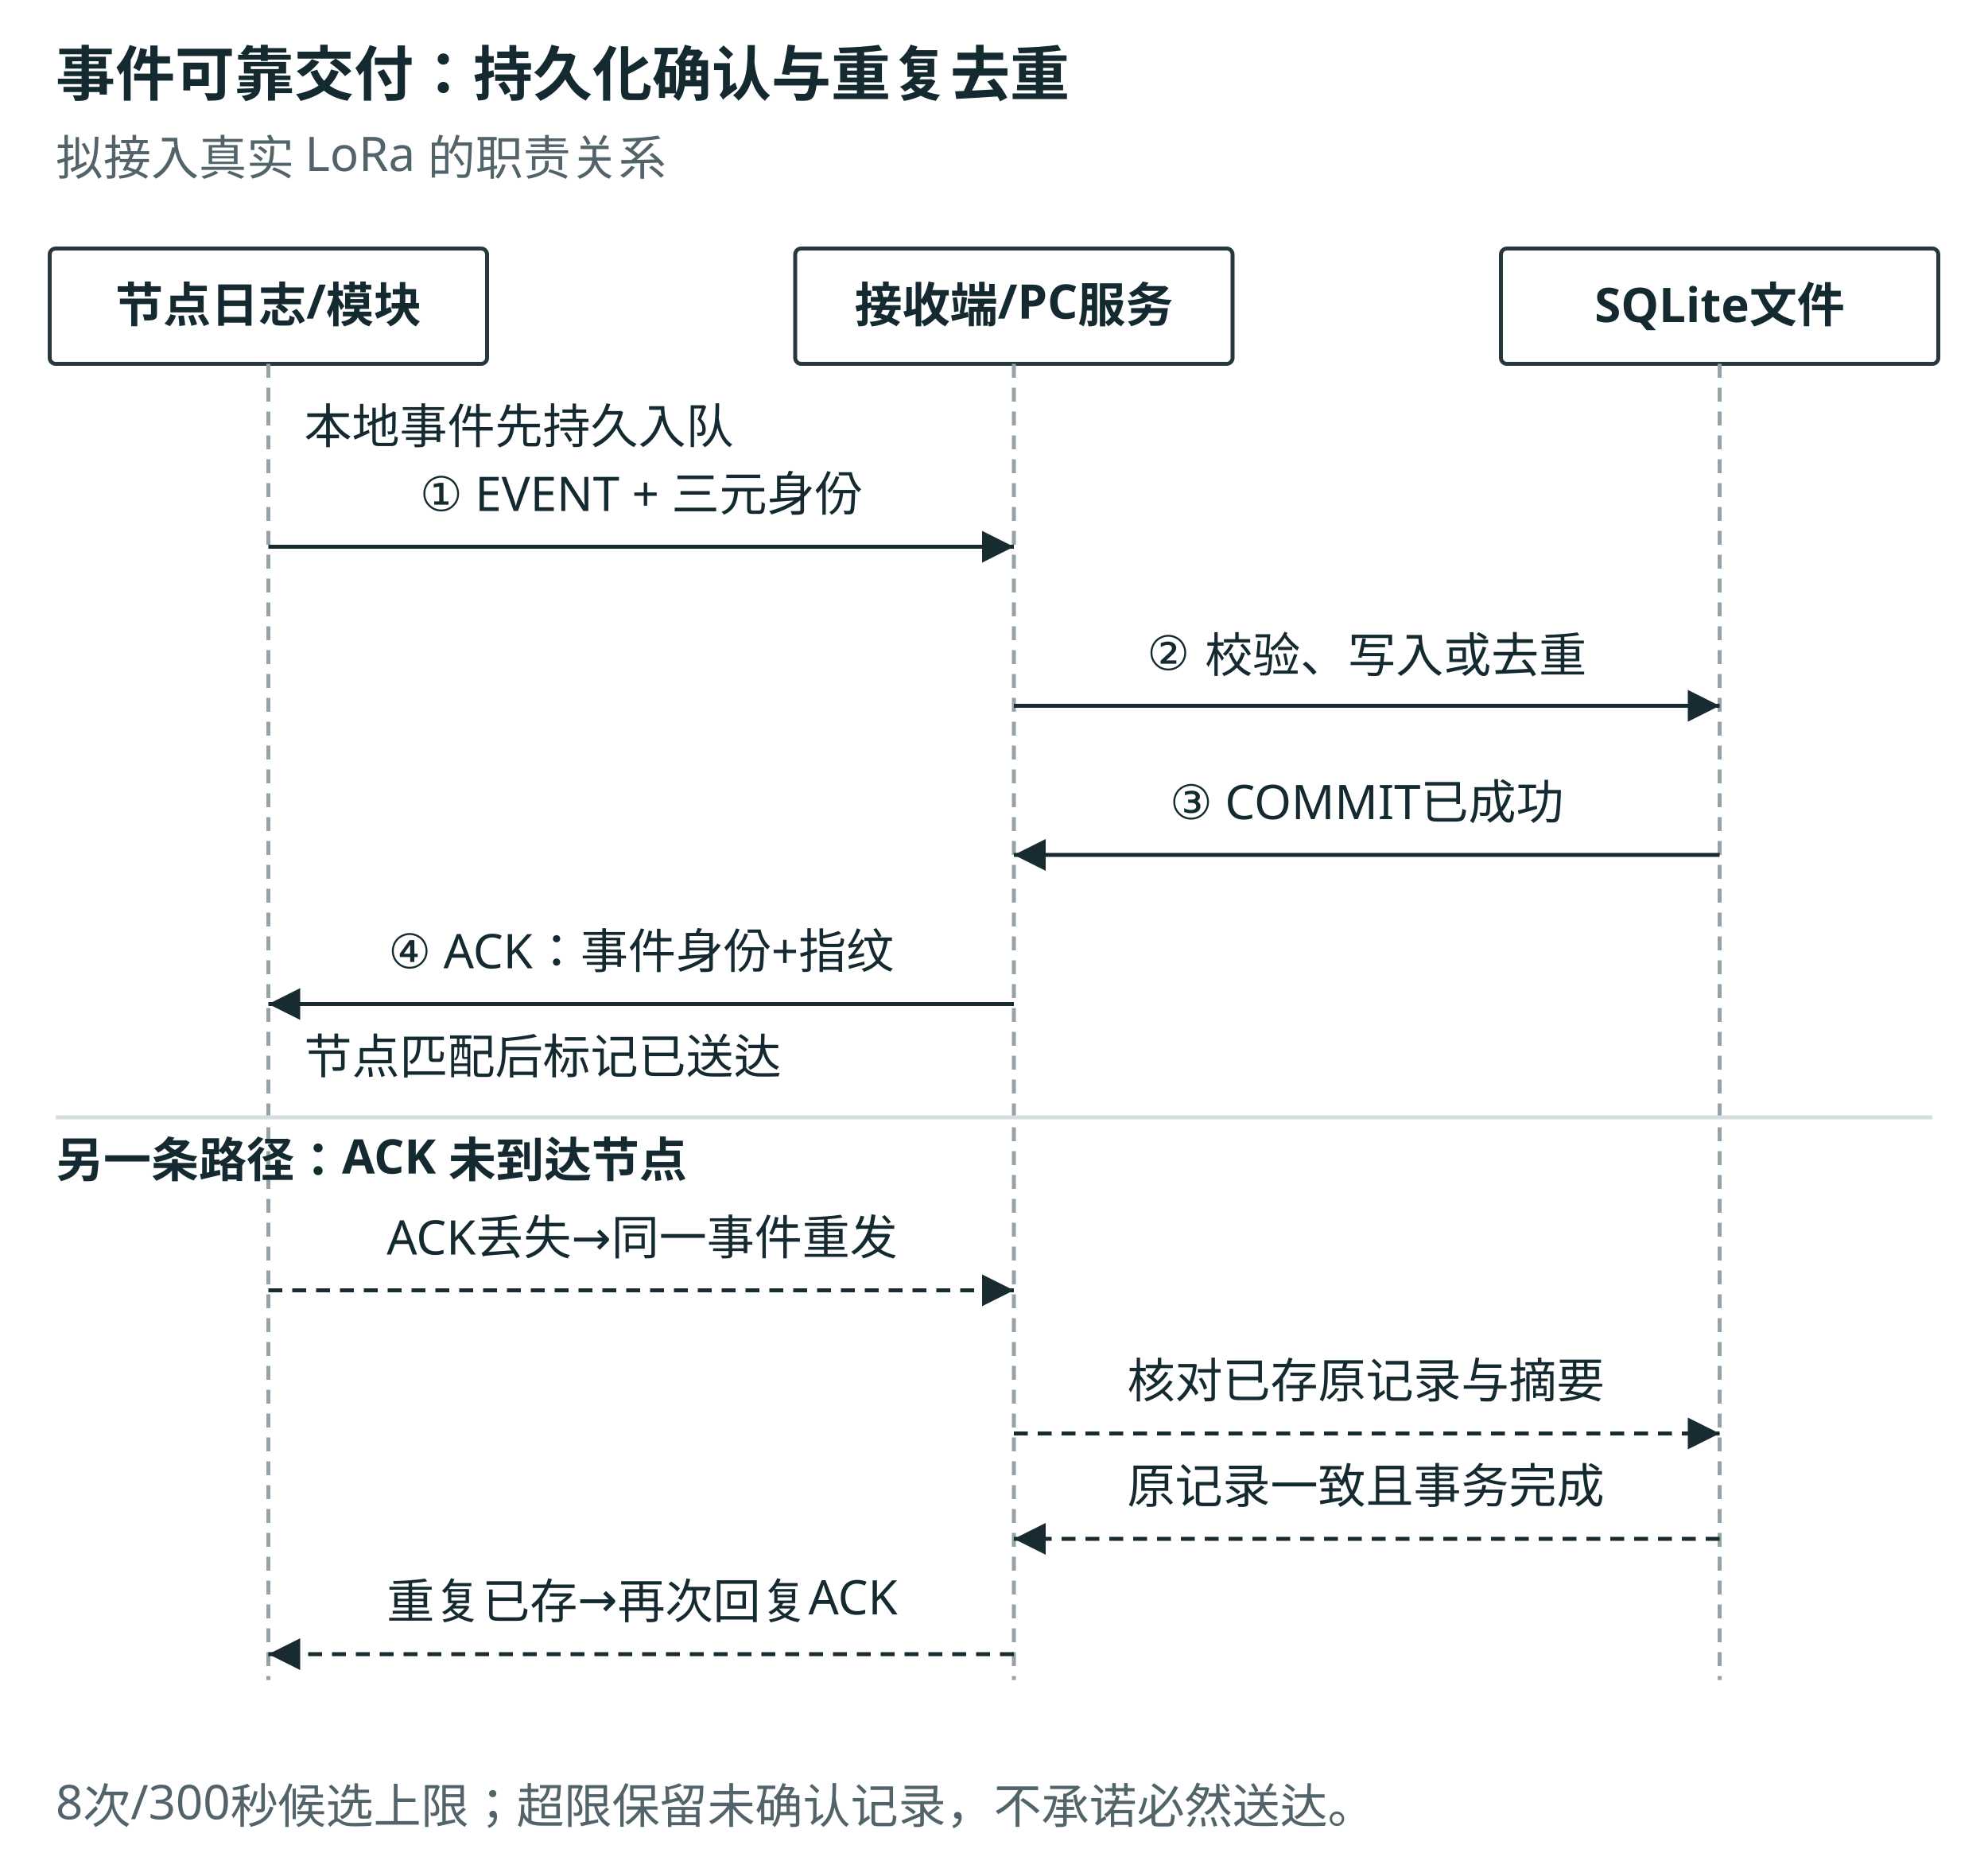
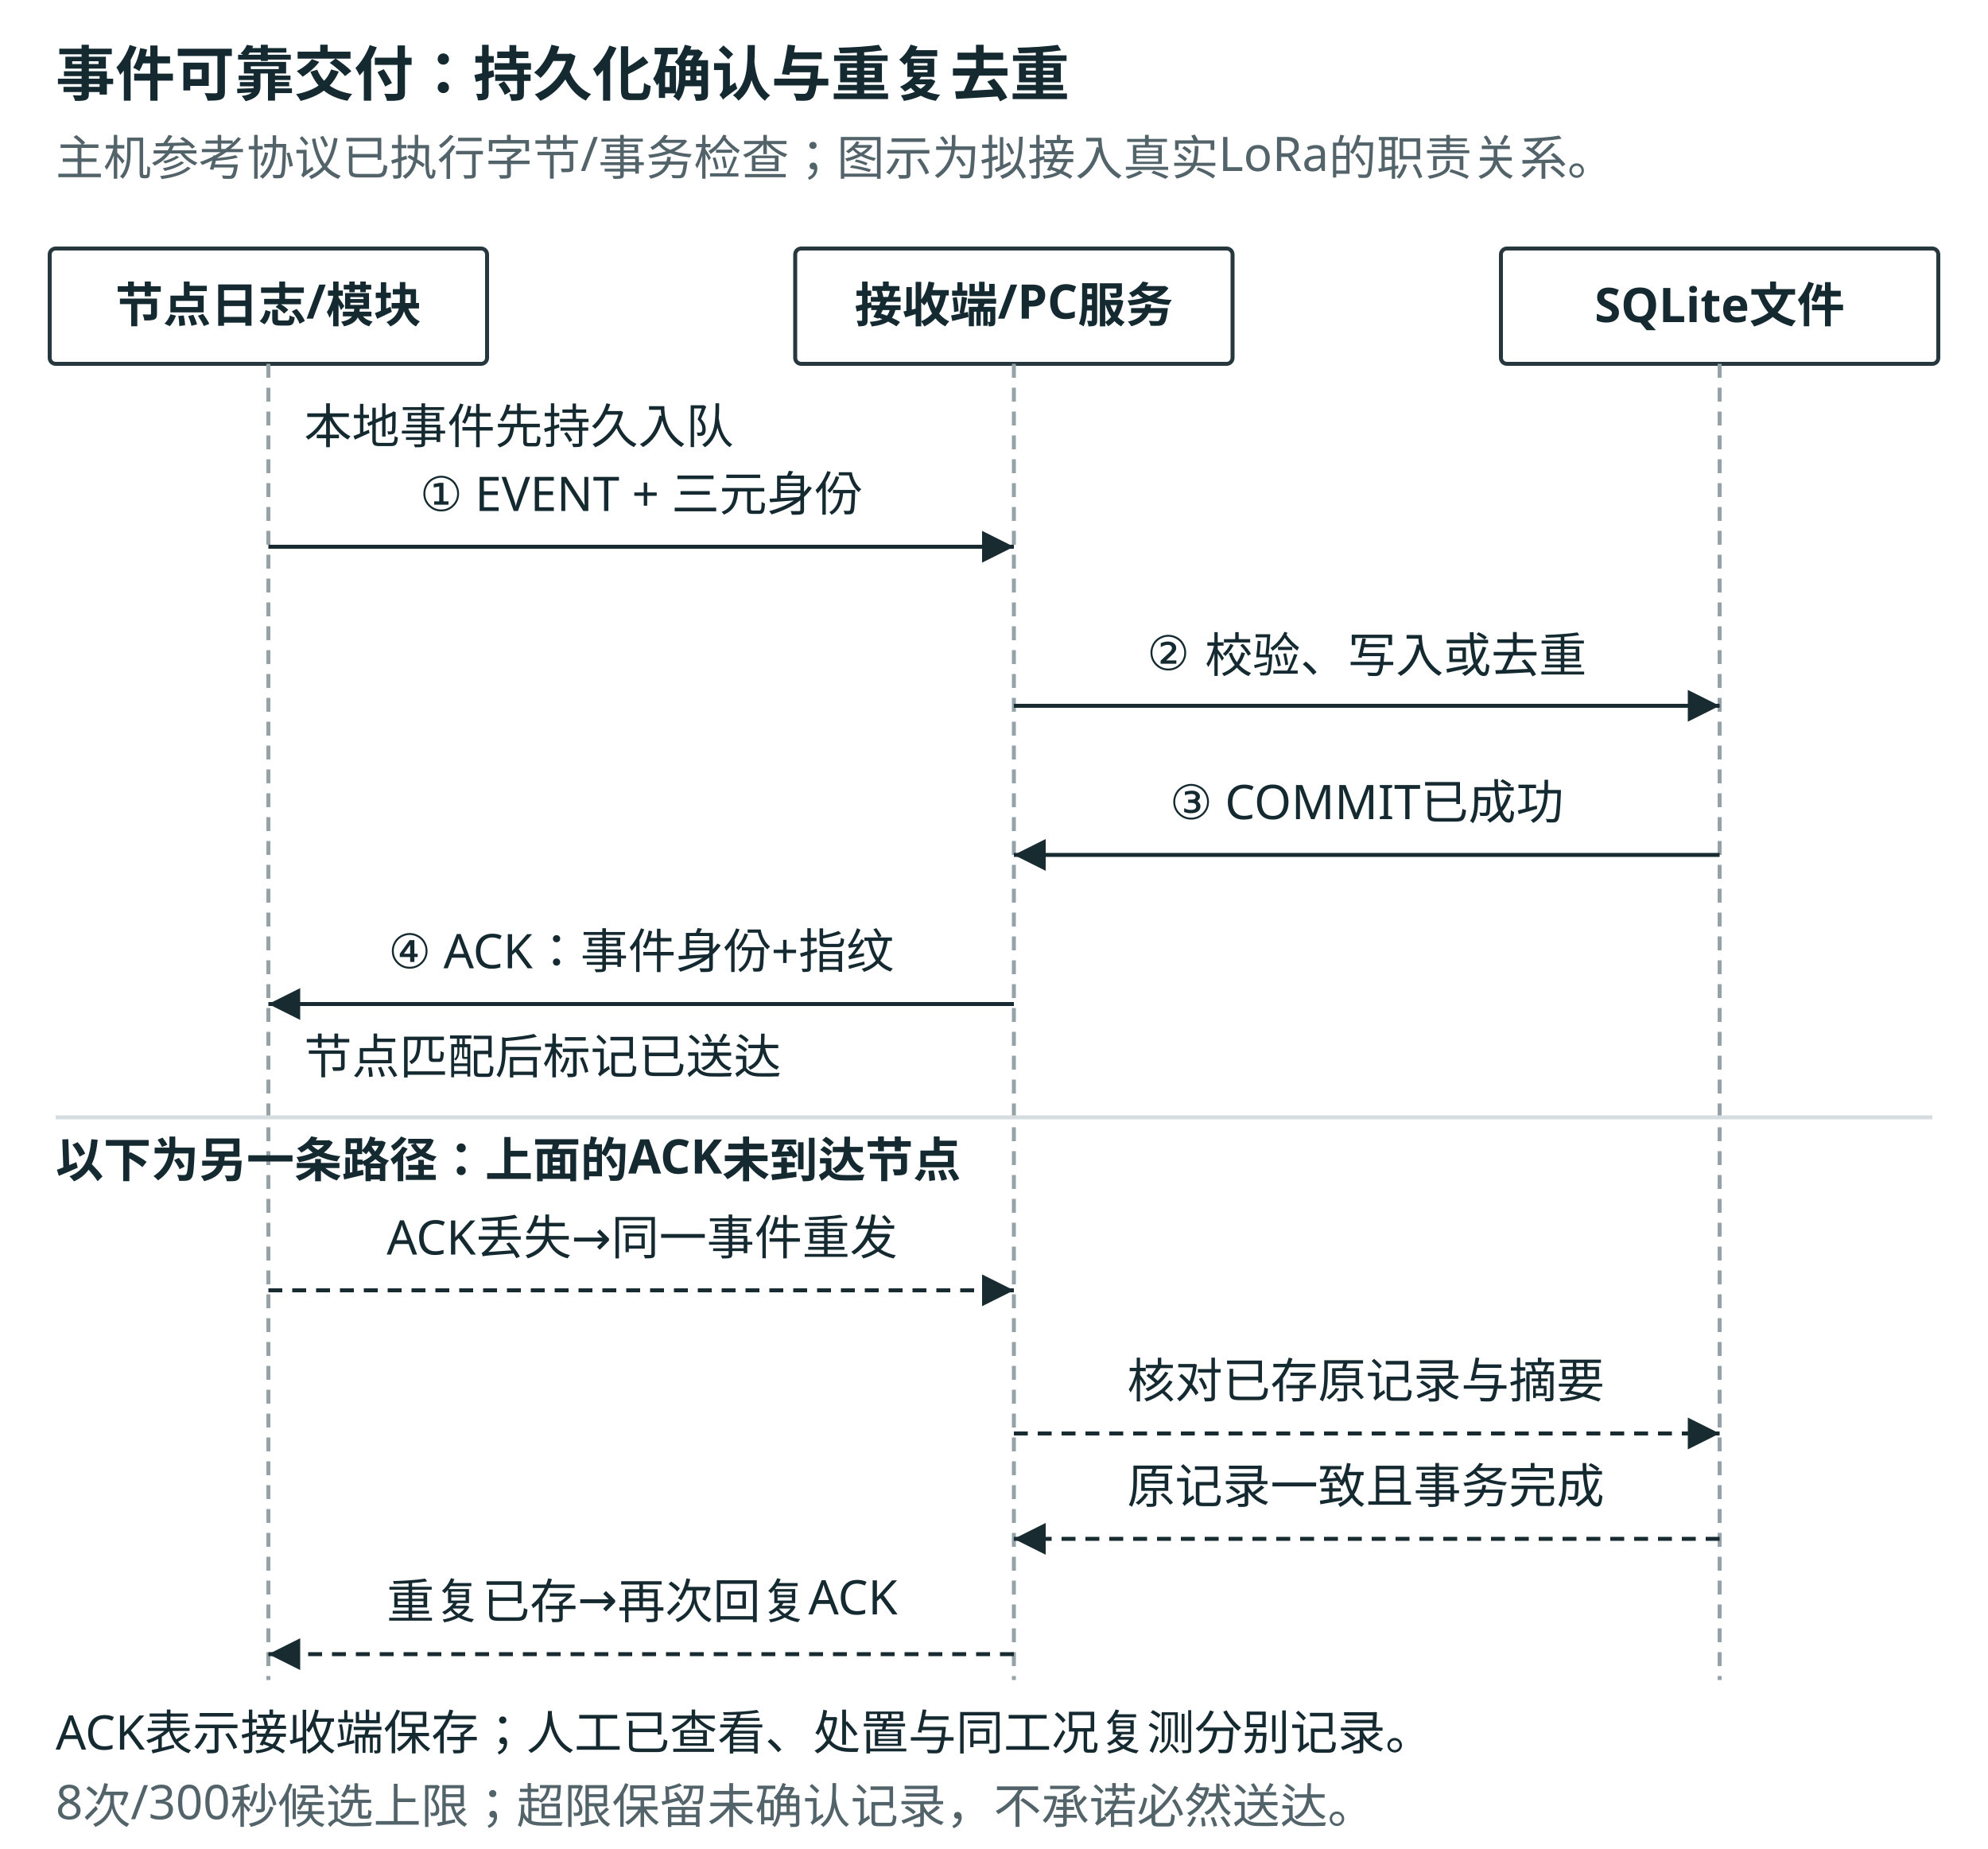
<svg xmlns="http://www.w3.org/2000/svg" width="1000" height="930" viewBox="0 0 1000 930" data-classification="candidate_functional_design_not_physical_test">
  <defs>
    <marker id="arrow" markerWidth="9" markerHeight="9" refX="8" refY="4" orient="auto">
      <path d="M0 0 L8 4 L0 8 Z" fill="#172b30" />
    </marker>
  </defs>
  <rect width="1000" height="930" fill="white" />
  <g font-family="Microsoft YaHei, SimSun, sans-serif">
    <text x="28" y="48" font-size="30" font-weight="700" text-anchor="start" fill="#142a30">事件可靠交付：持久化确认与重复去重</text>
-     <text x="28" y="88" font-size="24" font-weight="400" text-anchor="start" fill="#52636a">拟接入真实 LoRa 的职责关系</text>
+     <text x="28" y="88" font-size="24" font-weight="400" text-anchor="start" fill="#52636a">主机参考协议已执行字节/事务检查；图示为拟接入真实LoRa的职责关系。</text>
    <g data-box="true" data-x="25" data-y="125" data-w="220" data-h="58">
      <rect x="25" y="125" width="220" height="58" rx="3" fill="white" stroke="#26383d" stroke-width="2" />
      <text x="135.0" y="162.0" font-size="24" font-weight="700" text-anchor="middle" fill="#142a30">节点日志/模块</text>
    </g>
    <path d="M 135 183 L 135 845" fill="none" stroke="#95a2a7" stroke-width="2" stroke-dasharray="7 5" />
    <g data-box="true" data-x="400" data-y="125" data-w="220" data-h="58">
      <rect x="400" y="125" width="220" height="58" rx="3" fill="white" stroke="#26383d" stroke-width="2" />
      <text x="510.0" y="162.0" font-size="24" font-weight="700" text-anchor="middle" fill="#142a30">接收端/PC服务</text>
    </g>
    <path d="M 510 183 L 510 845" fill="none" stroke="#95a2a7" stroke-width="2" stroke-dasharray="7 5" />
    <g data-box="true" data-x="755" data-y="125" data-w="220" data-h="58">
      <rect x="755" y="125" width="220" height="58" rx="3" fill="white" stroke="#26383d" stroke-width="2" />
      <text x="865.0" y="162.0" font-size="24" font-weight="700" text-anchor="middle" fill="#142a30">SQLite文件</text>
    </g>
    <path d="M 865 183 L 865 845" fill="none" stroke="#95a2a7" stroke-width="2" stroke-dasharray="7 5" />
    <text x="153" y="223" font-size="24" font-weight="400" text-anchor="start" fill="#142a30">本地事件先持久入队</text>
    <path d="M 135 275 L 510 275" fill="none" stroke="#172b30" stroke-width="2" marker-end="url(#arrow)" />
    <text x="322.5" y="257" font-size="24" font-weight="400" text-anchor="middle" fill="#142a30">① EVENT + 三元身份</text>
    <path d="M 510 355 L 865 355" fill="none" stroke="#172b30" stroke-width="2" marker-end="url(#arrow)" />
    <text x="687.5" y="337" font-size="24" font-weight="400" text-anchor="middle" fill="#142a30">② 校验、写入或去重</text>
    <path d="M 865 430 L 510 430" fill="none" stroke="#172b30" stroke-width="2" marker-end="url(#arrow)" />
    <text x="687.5" y="412" font-size="24" font-weight="400" text-anchor="middle" fill="#142a30">③ COMMIT已成功</text>
    <path d="M 510 505 L 135 505" fill="none" stroke="#172b30" stroke-width="2" marker-end="url(#arrow)" />
    <text x="322.5" y="487" font-size="24" font-weight="400" text-anchor="middle" fill="#142a30">④ ACK：事件身份+指纹</text>
    <text x="153" y="540" font-size="24" font-weight="400" text-anchor="start" fill="#142a30">节点匹配后标记已送达</text>
    <path d="M 28 562 L 972 562" fill="none" stroke="#d5dddf" stroke-width="2" />
-     <text x="28" y="592" font-size="24" font-weight="700" text-anchor="start" fill="#142a30">另一条路径：ACK 未到达节点</text>
+     <text x="28" y="592" font-size="24" font-weight="700" text-anchor="start" fill="#142a30">以下为另一条路径：上面的ACK未到达节点</text>
    <path d="M 135 649 L 510 649" fill="none" stroke="#172b30" stroke-width="2" stroke-dasharray="7 5" marker-end="url(#arrow)" />
    <text x="323" y="631" font-size="24" font-weight="400" text-anchor="middle" fill="#142a30">ACK丢失→同一事件重发</text>
    <path d="M 510 721 L 865 721" fill="none" stroke="#172b30" stroke-width="2" stroke-dasharray="7 5" marker-end="url(#arrow)" />
    <text x="687" y="703" font-size="24" font-weight="400" text-anchor="middle" fill="#142a30">核对已存原记录与摘要</text>
    <path d="M 865 774 L 510 774" fill="none" stroke="#172b30" stroke-width="2" stroke-dasharray="7 5" marker-end="url(#arrow)" />
    <text x="687" y="756" font-size="24" font-weight="400" text-anchor="middle" fill="#142a30">原记录一致且事务完成</text>
    <path d="M 510 832 L 135 832" fill="none" stroke="#172b30" stroke-width="2" stroke-dasharray="7 5" marker-end="url(#arrow)" />
    <text x="323" y="814" font-size="24" font-weight="400" text-anchor="middle" fill="#142a30">重复已存→再次回复ACK</text>
+     <text x="28" y="880" font-size="24" font-weight="400" text-anchor="start" fill="#142a30">ACK表示接收端保存；人工已查看、处置与同工况复测分别记录。</text>
    <text x="28" y="915" font-size="24" font-weight="400" text-anchor="start" fill="#52636a">8次/300秒候选上限；超限保留未确认记录，不承诺必然送达。</text>
  </g>
</svg>
